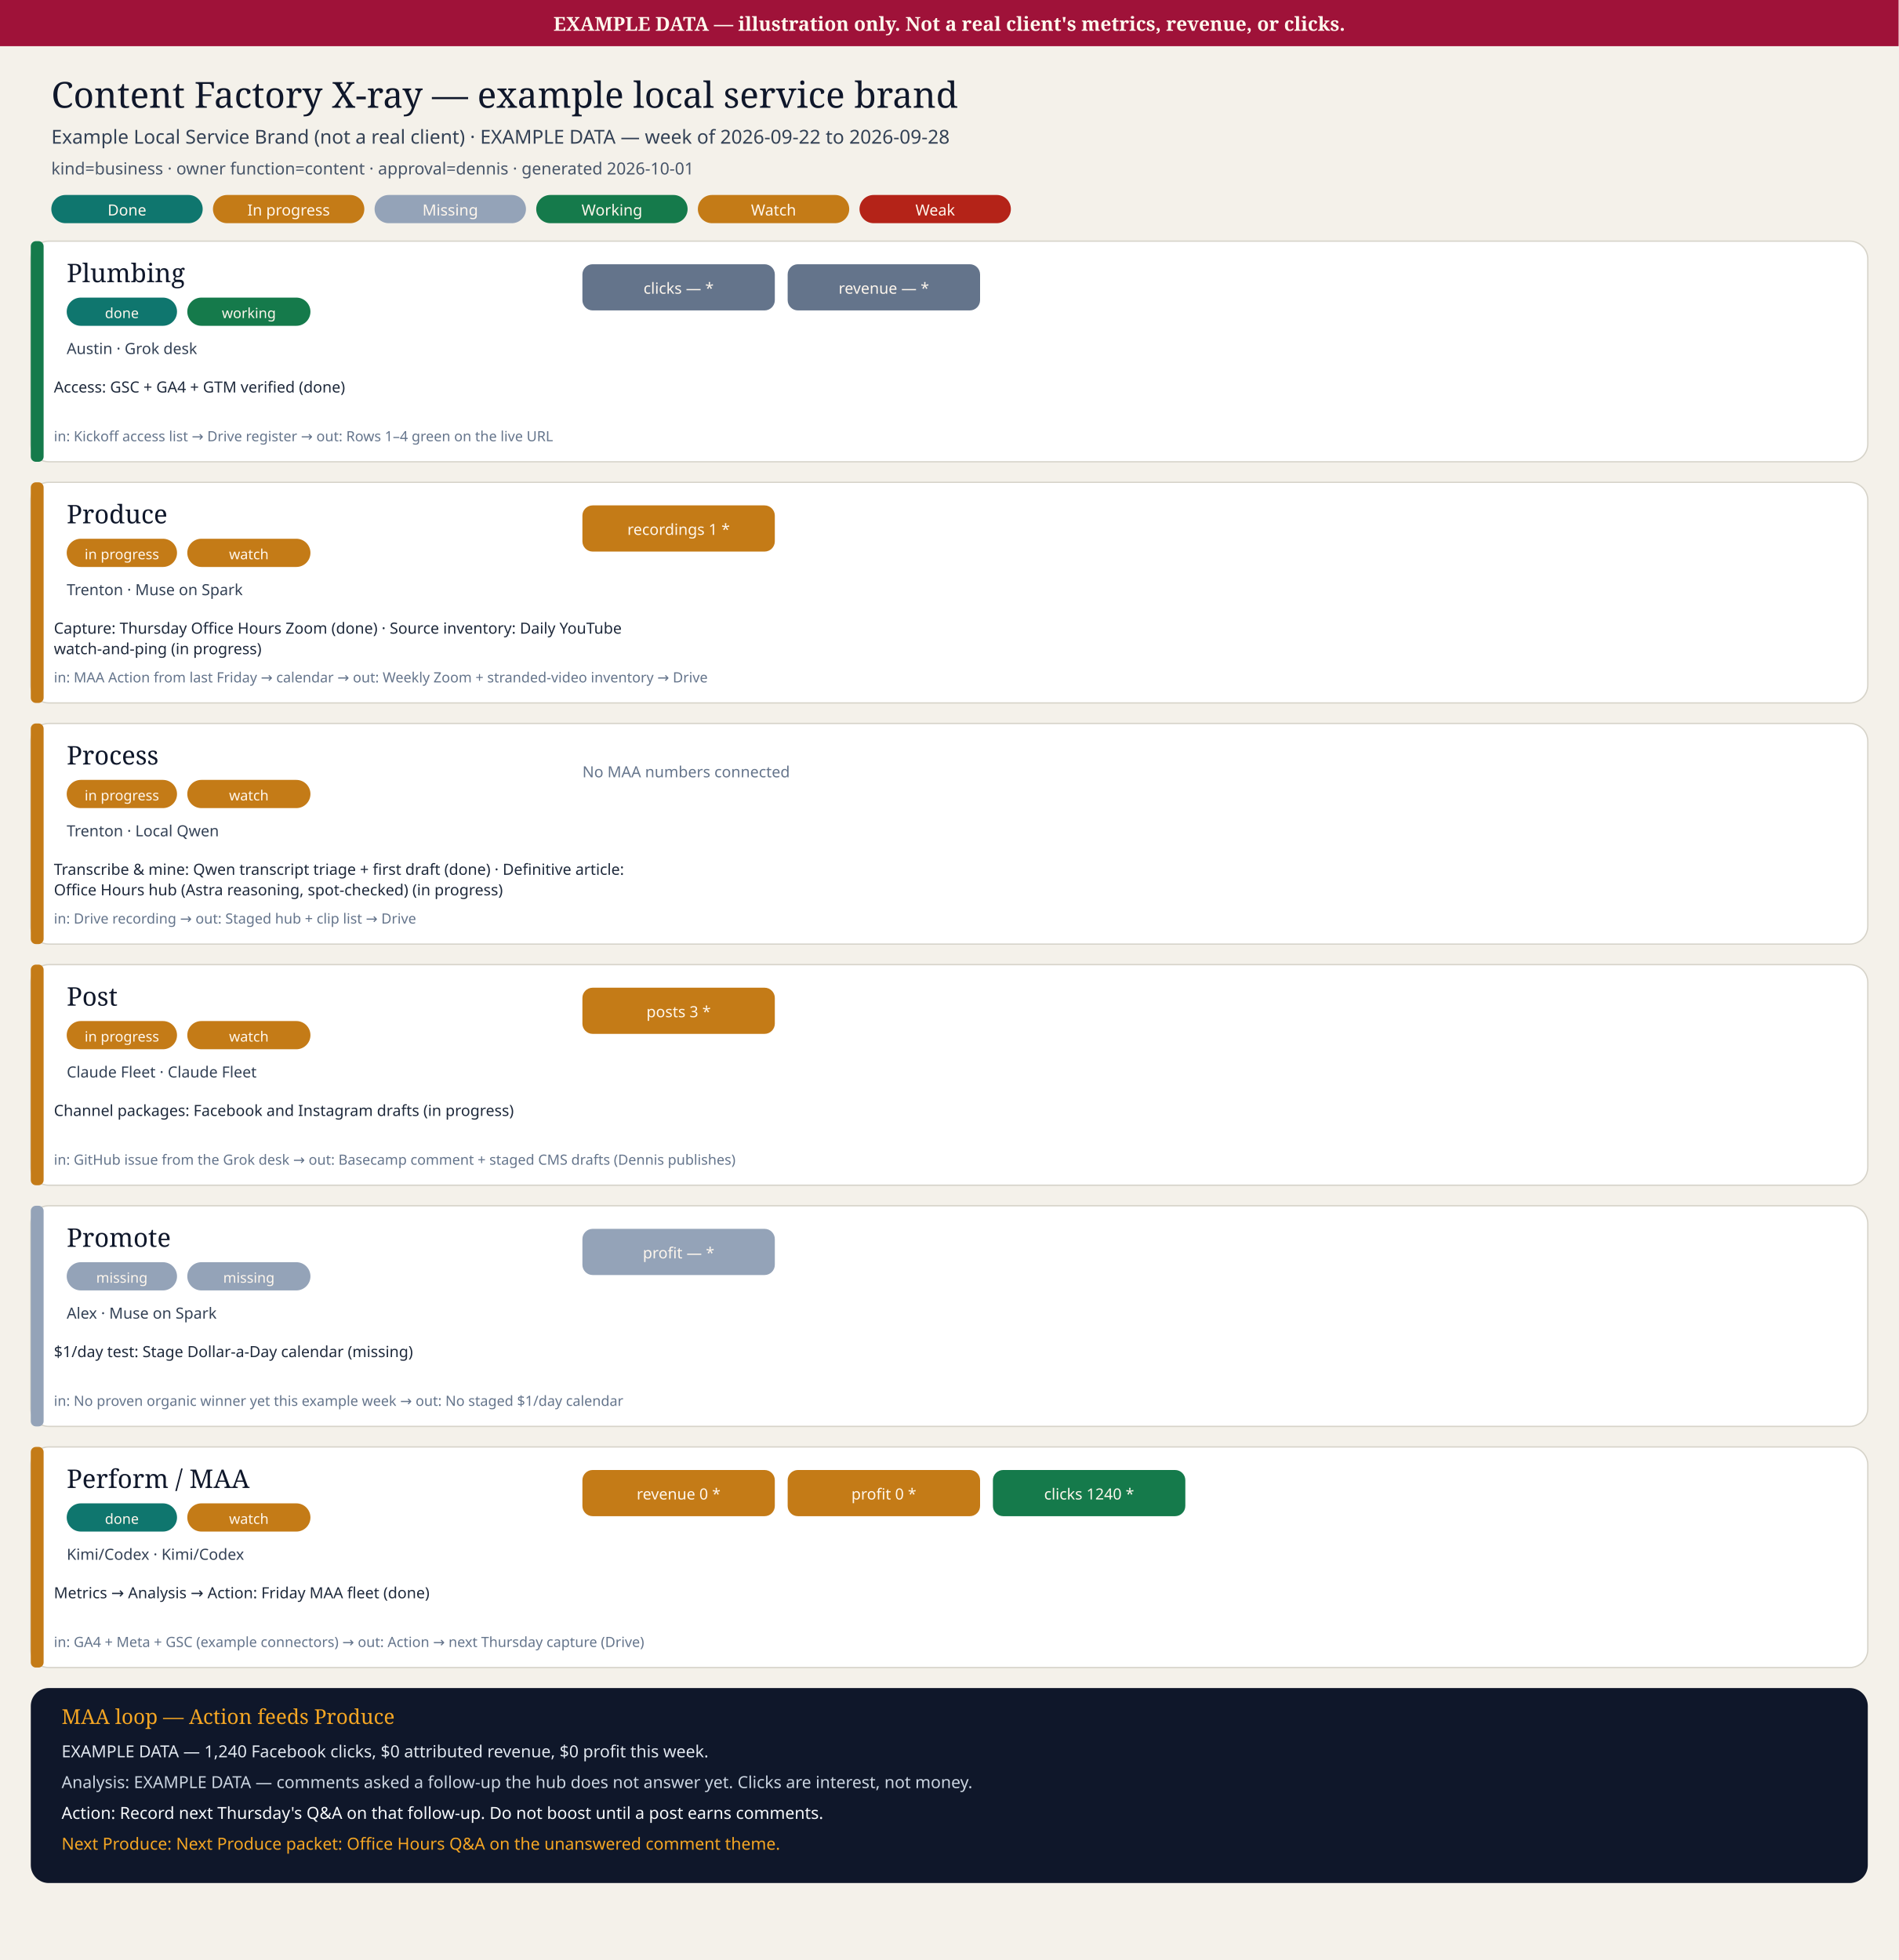
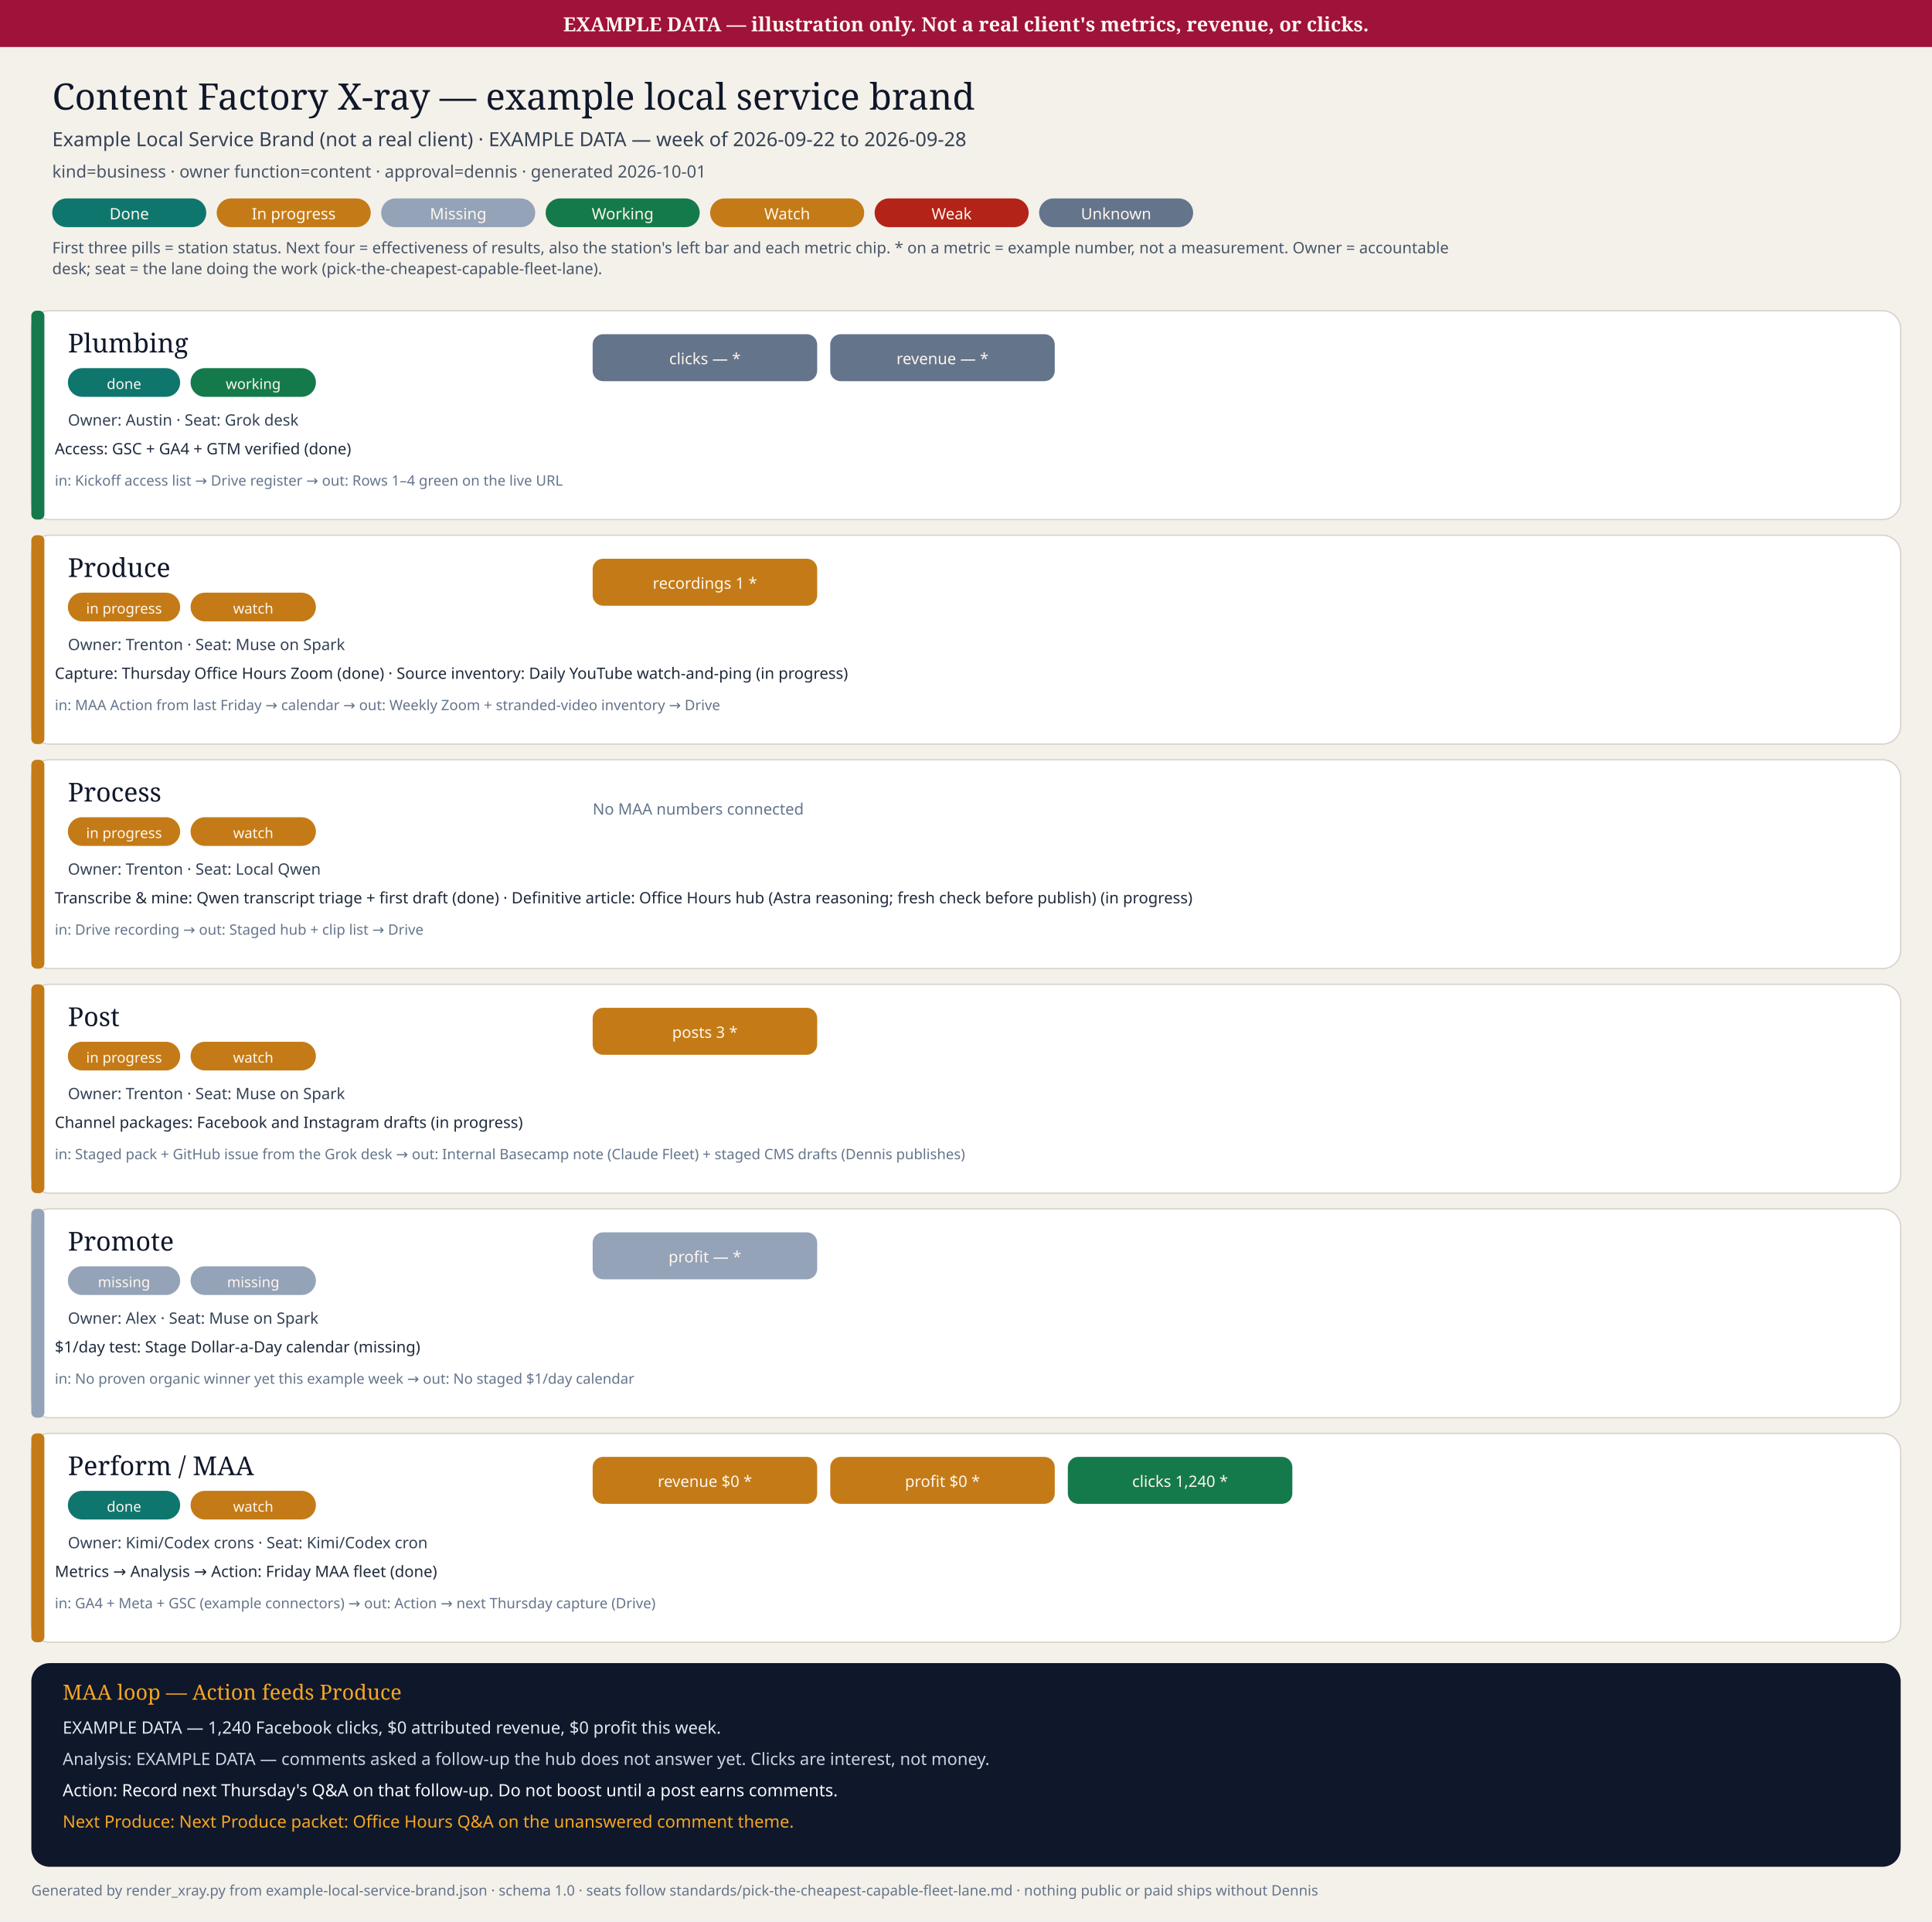
- <svg xmlns="http://www.w3.org/2000/svg" width="1480" height="1528" viewBox="0 0 1480 1528" role="img" aria-label="Content Factory X-ray — example local service brand">
-   <rect width="1480" height="1528" fill="#F4F1EA" />
+ <svg xmlns="http://www.w3.org/2000/svg" width="1480" height="1472" viewBox="0 0 1480 1472" role="img" aria-label="Content Factory X-ray — example local service brand">
+   <rect width="1480" height="1472" fill="#F4F1EA" />
  <rect x="0" y="0" width="1480" height="36" fill="#9F1239" />
-   <text x="740" y="24" text-anchor="middle" fill="#FFF7ED" font-family="Georgia, serif" font-size="15" font-weight="700">EXAMPLE DATA — illustration only. Not a real client's metrics, revenue, or clicks.</text>
-   <text x="40" y="84" font-family="Georgia, serif" font-size="28" fill="#0F172A">
-     Content Factory X-ray — example local service brand</text>
-   <text x="40" y="112" font-family="ui-sans-serif, sans-serif" font-size="15" fill="#334155">
-     Example Local Service Brand (not a real client) · EXAMPLE DATA — week of 2026-09-22 to 2026-09-28</text>
-   <text x="40" y="136" font-family="ui-sans-serif, sans-serif" font-size="13" fill="#475569">
-     kind=business · owner function=content
-     · approval=dennis · generated 2026-10-01</text>
-   <g font-family="ui-sans-serif, sans-serif" font-size="12">
-     <rect x="40" y="152" width="118" height="22" rx="11" fill="#0F766E" />
-     <text x="99" y="168" text-anchor="middle" fill="#FFF7ED">Done</text>
-     <rect x="166" y="152" width="118" height="22" rx="11" fill="#C47B17" />
-     <text x="225" y="168" text-anchor="middle" fill="#FFF7ED">In progress</text>
-     <rect x="292" y="152" width="118" height="22" rx="11" fill="#94A3B8" />
-     <text x="351" y="168" text-anchor="middle" fill="#FFF7ED">Missing</text>
-     <rect x="418" y="152" width="118" height="22" rx="11" fill="#157A4B" />
-     <text x="477" y="168" text-anchor="middle" fill="#FFF7ED">Working</text>
-     <rect x="544" y="152" width="118" height="22" rx="11" fill="#C47B17" />
-     <text x="603" y="168" text-anchor="middle" fill="#FFF7ED">Watch</text>
-     <rect x="670" y="152" width="118" height="22" rx="11" fill="#B42318" />
-     <text x="729" y="168" text-anchor="middle" fill="#FFF7ED">Weak</text>
-   </g>
-   <rect x="24" y="188" width="1432" height="172" rx="14" fill="#FFFFFF" stroke="#D6D3C9" />
-   <rect x="24" y="188" width="10" height="172" rx="4" fill="#157A4B" />
-   <text x="52" y="220" font-family="Georgia, serif" font-size="20" fill="#0F172A">
-       Plumbing</text>
-   <rect x="52" y="232" width="86" height="22" rx="11" fill="#0F766E" />
-   <text x="95" y="248" text-anchor="middle" fill="#FFF7ED" font-size="11" font-family="ui-sans-serif, sans-serif">done</text>
-   <rect x="146" y="232" width="96" height="22" rx="11" fill="#157A4B" />
-   <text x="194" y="248" text-anchor="middle" fill="#FFF7ED" font-size="11" font-family="ui-sans-serif, sans-serif">working</text>
-   <text x="52" y="276" fill="#334155" font-size="12" font-family="ui-sans-serif, sans-serif">
-       Austin · Grok desk</text>
-   <rect x="454" y="206" width="150" height="36" rx="8" fill="#64748B" />
-   <text x="529" y="229" text-anchor="middle" fill="#FFF7ED" font-size="12" font-family="ui-sans-serif, sans-serif">clicks — *</text>
-   <rect x="614" y="206" width="150" height="36" rx="8" fill="#64748B" />
-   <text x="689" y="229" text-anchor="middle" fill="#FFF7ED" font-size="12" font-family="ui-sans-serif, sans-serif">revenue — *</text>
-   <text x="42" y="306" fill="#1E293B" font-size="12" font-family="ui-sans-serif, sans-serif">Access: GSC + GA4 + GTM verified (done)</text>
-   <text x="42" y="344" fill="#64748B" font-size="11" font-family="ui-sans-serif, sans-serif">
-       in: Kickoff access list → Drive register  →  out: Rows 1–4 green on the live URL</text>
-   <rect x="24" y="376" width="1432" height="172" rx="14" fill="#FFFFFF" stroke="#D6D3C9" />
-   <rect x="24" y="376" width="10" height="172" rx="4" fill="#C47B17" />
-   <text x="52" y="408" font-family="Georgia, serif" font-size="20" fill="#0F172A">
-       Produce</text>
-   <rect x="52" y="420" width="86" height="22" rx="11" fill="#C47B17" />
-   <text x="95" y="436" text-anchor="middle" fill="#FFF7ED" font-size="11" font-family="ui-sans-serif, sans-serif">in progress</text>
-   <rect x="146" y="420" width="96" height="22" rx="11" fill="#C47B17" />
-   <text x="194" y="436" text-anchor="middle" fill="#FFF7ED" font-size="11" font-family="ui-sans-serif, sans-serif">watch</text>
-   <text x="52" y="464" fill="#334155" font-size="12" font-family="ui-sans-serif, sans-serif">
-       Trenton · Muse on Spark</text>
-   <rect x="454" y="394" width="150" height="36" rx="8" fill="#C47B17" />
-   <text x="529" y="417" text-anchor="middle" fill="#FFF7ED" font-size="12" font-family="ui-sans-serif, sans-serif">recordings 1 *</text>
-   <text x="42" y="494" fill="#1E293B" font-size="12" font-family="ui-sans-serif, sans-serif">Capture: Thursday Office Hours Zoom (done) · Source inventory: Daily YouTube</text>
-   <text x="42" y="510" fill="#1E293B" font-size="12" font-family="ui-sans-serif, sans-serif">watch-and-ping (in progress)</text>
-   <text x="42" y="532" fill="#64748B" font-size="11" font-family="ui-sans-serif, sans-serif">
-       in: MAA Action from last Friday → calendar  →  out: Weekly Zoom + stranded-video inventory → Drive</text>
-   <rect x="24" y="564" width="1432" height="172" rx="14" fill="#FFFFFF" stroke="#D6D3C9" />
-   <rect x="24" y="564" width="10" height="172" rx="4" fill="#C47B17" />
-   <text x="52" y="596" font-family="Georgia, serif" font-size="20" fill="#0F172A">
-       Process</text>
-   <rect x="52" y="608" width="86" height="22" rx="11" fill="#C47B17" />
-   <text x="95" y="624" text-anchor="middle" fill="#FFF7ED" font-size="11" font-family="ui-sans-serif, sans-serif">in progress</text>
-   <rect x="146" y="608" width="96" height="22" rx="11" fill="#C47B17" />
-   <text x="194" y="624" text-anchor="middle" fill="#FFF7ED" font-size="11" font-family="ui-sans-serif, sans-serif">watch</text>
-   <text x="52" y="652" fill="#334155" font-size="12" font-family="ui-sans-serif, sans-serif">
-       Trenton · Local Qwen</text>
-   <text x="454" y="606" fill="#64748B" font-size="12" font-family="ui-sans-serif, sans-serif">No MAA numbers connected</text>
-   <text x="42" y="682" fill="#1E293B" font-size="12" font-family="ui-sans-serif, sans-serif">Transcribe &amp; mine: Qwen transcript triage + first draft (done) · Definitive article:</text>
-   <text x="42" y="698" fill="#1E293B" font-size="12" font-family="ui-sans-serif, sans-serif">Office Hours hub (Astra reasoning, spot-checked) (in progress)</text>
-   <text x="42" y="720" fill="#64748B" font-size="11" font-family="ui-sans-serif, sans-serif">
-       in: Drive recording  →  out: Staged hub + clip list → Drive</text>
-   <rect x="24" y="752" width="1432" height="172" rx="14" fill="#FFFFFF" stroke="#D6D3C9" />
-   <rect x="24" y="752" width="10" height="172" rx="4" fill="#C47B17" />
-   <text x="52" y="784" font-family="Georgia, serif" font-size="20" fill="#0F172A">
-       Post</text>
-   <rect x="52" y="796" width="86" height="22" rx="11" fill="#C47B17" />
-   <text x="95" y="812" text-anchor="middle" fill="#FFF7ED" font-size="11" font-family="ui-sans-serif, sans-serif">in progress</text>
-   <rect x="146" y="796" width="96" height="22" rx="11" fill="#C47B17" />
-   <text x="194" y="812" text-anchor="middle" fill="#FFF7ED" font-size="11" font-family="ui-sans-serif, sans-serif">watch</text>
-   <text x="52" y="840" fill="#334155" font-size="12" font-family="ui-sans-serif, sans-serif">
-       Claude Fleet · Claude Fleet</text>
-   <rect x="454" y="770" width="150" height="36" rx="8" fill="#C47B17" />
-   <text x="529" y="793" text-anchor="middle" fill="#FFF7ED" font-size="12" font-family="ui-sans-serif, sans-serif">posts 3 *</text>
-   <text x="42" y="870" fill="#1E293B" font-size="12" font-family="ui-sans-serif, sans-serif">Channel packages: Facebook and Instagram drafts (in progress)</text>
-   <text x="42" y="908" fill="#64748B" font-size="11" font-family="ui-sans-serif, sans-serif">
-       in: GitHub issue from the Grok desk  →  out: Basecamp comment + staged CMS drafts (Dennis publishes)</text>
-   <rect x="24" y="940" width="1432" height="172" rx="14" fill="#FFFFFF" stroke="#D6D3C9" />
-   <rect x="24" y="940" width="10" height="172" rx="4" fill="#94A3B8" />
-   <text x="52" y="972" font-family="Georgia, serif" font-size="20" fill="#0F172A">
-       Promote</text>
-   <rect x="52" y="984" width="86" height="22" rx="11" fill="#94A3B8" />
-   <text x="95" y="1000" text-anchor="middle" fill="#FFF7ED" font-size="11" font-family="ui-sans-serif, sans-serif">missing</text>
-   <rect x="146" y="984" width="96" height="22" rx="11" fill="#94A3B8" />
-   <text x="194" y="1000" text-anchor="middle" fill="#FFF7ED" font-size="11" font-family="ui-sans-serif, sans-serif">missing</text>
-   <text x="52" y="1028" fill="#334155" font-size="12" font-family="ui-sans-serif, sans-serif">
-       Alex · Muse on Spark</text>
-   <rect x="454" y="958" width="150" height="36" rx="8" fill="#94A3B8" />
-   <text x="529" y="981" text-anchor="middle" fill="#FFF7ED" font-size="12" font-family="ui-sans-serif, sans-serif">profit — *</text>
-   <text x="42" y="1058" fill="#1E293B" font-size="12" font-family="ui-sans-serif, sans-serif">$1/day test: Stage Dollar-a-Day calendar (missing)</text>
-   <text x="42" y="1096" fill="#64748B" font-size="11" font-family="ui-sans-serif, sans-serif">
-       in: No proven organic winner yet this example week  →  out: No staged $1/day calendar</text>
-   <rect x="24" y="1128" width="1432" height="172" rx="14" fill="#FFFFFF" stroke="#D6D3C9" />
-   <rect x="24" y="1128" width="10" height="172" rx="4" fill="#C47B17" />
-   <text x="52" y="1160" font-family="Georgia, serif" font-size="20" fill="#0F172A">
-       Perform / MAA</text>
-   <rect x="52" y="1172" width="86" height="22" rx="11" fill="#0F766E" />
-   <text x="95" y="1188" text-anchor="middle" fill="#FFF7ED" font-size="11" font-family="ui-sans-serif, sans-serif">done</text>
-   <rect x="146" y="1172" width="96" height="22" rx="11" fill="#C47B17" />
-   <text x="194" y="1188" text-anchor="middle" fill="#FFF7ED" font-size="11" font-family="ui-sans-serif, sans-serif">watch</text>
-   <text x="52" y="1216" fill="#334155" font-size="12" font-family="ui-sans-serif, sans-serif">
-       Kimi/Codex · Kimi/Codex</text>
-   <rect x="454" y="1146" width="150" height="36" rx="8" fill="#C47B17" />
-   <text x="529" y="1169" text-anchor="middle" fill="#FFF7ED" font-size="12" font-family="ui-sans-serif, sans-serif">revenue 0 *</text>
-   <rect x="614" y="1146" width="150" height="36" rx="8" fill="#C47B17" />
-   <text x="689" y="1169" text-anchor="middle" fill="#FFF7ED" font-size="12" font-family="ui-sans-serif, sans-serif">profit 0 *</text>
-   <rect x="774" y="1146" width="150" height="36" rx="8" fill="#157A4B" />
-   <text x="849" y="1169" text-anchor="middle" fill="#FFF7ED" font-size="12" font-family="ui-sans-serif, sans-serif">clicks 1240 *</text>
-   <text x="42" y="1246" fill="#1E293B" font-size="12" font-family="ui-sans-serif, sans-serif">Metrics → Analysis → Action: Friday MAA fleet (done)</text>
-   <text x="42" y="1284" fill="#64748B" font-size="11" font-family="ui-sans-serif, sans-serif">
-       in: GA4 + Meta + GSC (example connectors)  →  out: Action → next Thursday capture (Drive)</text>
-   <rect x="24" y="1316" width="1432" height="152" rx="14" fill="#0F172A" />
-   <text x="48" y="1344" fill="#F5A623" font-family="Georgia, serif" font-size="16">
-       MAA loop — Action feeds Produce</text>
-   <text x="48" y="1370" fill="#E2E8F0" font-family="ui-sans-serif, sans-serif" font-size="13">
-       EXAMPLE DATA — 1,240 Facebook clicks, $0 attributed revenue, $0 profit this week.</text>
-   <text x="48" y="1394" fill="#CBD5E1" font-family="ui-sans-serif, sans-serif" font-size="13">
-       Analysis: EXAMPLE DATA — comments asked a follow-up the hub does not answer yet. Clicks are interest, not money.</text>
-   <text x="48" y="1418" fill="#F8FAFC" font-family="ui-sans-serif, sans-serif" font-size="13">
-       Action: Record next Thursday's Q&amp;A on that follow-up. Do not boost until a post earns comments.</text>
-   <text x="48" y="1442" fill="#F5A623" font-family="ui-sans-serif, sans-serif" font-size="13">
-       Next Produce: Next Produce packet: Office Hours Q&amp;A on the unanswered comment theme.</text>
+   <text x="740" y="24" fill="#FFF7ED" font-family="Georgia, serif" font-size="15" text-anchor="middle" font-weight="700">EXAMPLE DATA — illustration only. Not a real client's metrics, revenue, or clicks.</text>
+   <text x="40" y="84" fill="#0F172A" font-family="Georgia, serif" font-size="28">Content Factory X-ray — example local service brand</text>
+   <text x="40" y="112" fill="#334155" font-family="ui-sans-serif, sans-serif" font-size="15">Example Local Service Brand (not a real client) · EXAMPLE DATA — week of 2026-09-22 to 2026-09-28</text>
+   <text x="40" y="136" fill="#475569" font-family="ui-sans-serif, sans-serif" font-size="13">kind=business · owner function=content · approval=dennis · generated 2026-10-01</text>
+   <rect x="40" y="152" width="118" height="22" rx="11" fill="#0F766E" />
+   <text x="99" y="168" fill="#FFF7ED" font-family="ui-sans-serif, sans-serif" font-size="12" text-anchor="middle">Done</text>
+   <rect x="166" y="152" width="118" height="22" rx="11" fill="#C47B17" />
+   <text x="225" y="168" fill="#FFF7ED" font-family="ui-sans-serif, sans-serif" font-size="12" text-anchor="middle">In progress</text>
+   <rect x="292" y="152" width="118" height="22" rx="11" fill="#94A3B8" />
+   <text x="351" y="168" fill="#FFF7ED" font-family="ui-sans-serif, sans-serif" font-size="12" text-anchor="middle">Missing</text>
+   <rect x="418" y="152" width="118" height="22" rx="11" fill="#157A4B" />
+   <text x="477" y="168" fill="#FFF7ED" font-family="ui-sans-serif, sans-serif" font-size="12" text-anchor="middle">Working</text>
+   <rect x="544" y="152" width="118" height="22" rx="11" fill="#C47B17" />
+   <text x="603" y="168" fill="#FFF7ED" font-family="ui-sans-serif, sans-serif" font-size="12" text-anchor="middle">Watch</text>
+   <rect x="670" y="152" width="118" height="22" rx="11" fill="#B42318" />
+   <text x="729" y="168" fill="#FFF7ED" font-family="ui-sans-serif, sans-serif" font-size="12" text-anchor="middle">Weak</text>
+   <rect x="796" y="152" width="118" height="22" rx="11" fill="#64748B" />
+   <text x="855" y="168" fill="#FFF7ED" font-family="ui-sans-serif, sans-serif" font-size="12" text-anchor="middle">Unknown</text>
+   <text x="40" y="194" fill="#475569" font-family="ui-sans-serif, sans-serif" font-size="12">First three pills = station status. Next four = effectiveness of results, also the station's left bar and each metric chip. * on a metric = example number, not a measurement. Owner = accountable</text>
+   <text x="40" y="210" fill="#475569" font-family="ui-sans-serif, sans-serif" font-size="12">desk; seat = the lane doing the work (pick-the-cheapest-capable-fleet-lane).</text>
+   <rect x="24" y="238" width="1432" height="160" rx="14" fill="#FFFFFF" stroke="#D6D3C9" />
+   <rect x="24" y="238" width="10" height="160" rx="4" fill="#157A4B" />
+   <text x="52" y="270" fill="#0F172A" font-family="Georgia, serif" font-size="20">Plumbing</text>
+   <rect x="52" y="282" width="86" height="22" rx="11" fill="#0F766E" />
+   <text x="95" y="298" fill="#FFF7ED" font-family="ui-sans-serif, sans-serif" font-size="11" text-anchor="middle">done</text>
+   <rect x="146" y="282" width="96" height="22" rx="11" fill="#157A4B" />
+   <text x="194" y="298" fill="#FFF7ED" font-family="ui-sans-serif, sans-serif" font-size="11" text-anchor="middle">working</text>
+   <text x="52" y="326" fill="#334155" font-family="ui-sans-serif, sans-serif" font-size="12">Owner: Austin · Seat: Grok desk</text>
+   <rect x="454" y="256" width="172" height="36" rx="8" fill="#64748B" />
+   <text x="540" y="279" fill="#FFF7ED" font-family="ui-sans-serif, sans-serif" font-size="12" text-anchor="middle">clicks — *</text>
+   <rect x="636" y="256" width="172" height="36" rx="8" fill="#64748B" />
+   <text x="722" y="279" fill="#FFF7ED" font-family="ui-sans-serif, sans-serif" font-size="12" text-anchor="middle">revenue — *</text>
+   <text x="42" y="348" fill="#1E293B" font-family="ui-sans-serif, sans-serif" font-size="12">Access: GSC + GA4 + GTM verified (done)</text>
+   <text x="42" y="372" fill="#64748B" font-family="ui-sans-serif, sans-serif" font-size="11">in: Kickoff access list → Drive register → out: Rows 1–4 green on the live URL</text>
+   <rect x="24" y="410" width="1432" height="160" rx="14" fill="#FFFFFF" stroke="#D6D3C9" />
+   <rect x="24" y="410" width="10" height="160" rx="4" fill="#C47B17" />
+   <text x="52" y="442" fill="#0F172A" font-family="Georgia, serif" font-size="20">Produce</text>
+   <rect x="52" y="454" width="86" height="22" rx="11" fill="#C47B17" />
+   <text x="95" y="470" fill="#FFF7ED" font-family="ui-sans-serif, sans-serif" font-size="11" text-anchor="middle">in progress</text>
+   <rect x="146" y="454" width="96" height="22" rx="11" fill="#C47B17" />
+   <text x="194" y="470" fill="#FFF7ED" font-family="ui-sans-serif, sans-serif" font-size="11" text-anchor="middle">watch</text>
+   <text x="52" y="498" fill="#334155" font-family="ui-sans-serif, sans-serif" font-size="12">Owner: Trenton · Seat: Muse on Spark</text>
+   <rect x="454" y="428" width="172" height="36" rx="8" fill="#C47B17" />
+   <text x="540" y="451" fill="#FFF7ED" font-family="ui-sans-serif, sans-serif" font-size="12" text-anchor="middle">recordings 1 *</text>
+   <text x="42" y="520" fill="#1E293B" font-family="ui-sans-serif, sans-serif" font-size="12">Capture: Thursday Office Hours Zoom (done) · Source inventory: Daily YouTube watch-and-ping (in progress)</text>
+   <text x="42" y="544" fill="#64748B" font-family="ui-sans-serif, sans-serif" font-size="11">in: MAA Action from last Friday → calendar → out: Weekly Zoom + stranded-video inventory → Drive</text>
+   <rect x="24" y="582" width="1432" height="160" rx="14" fill="#FFFFFF" stroke="#D6D3C9" />
+   <rect x="24" y="582" width="10" height="160" rx="4" fill="#C47B17" />
+   <text x="52" y="614" fill="#0F172A" font-family="Georgia, serif" font-size="20">Process</text>
+   <rect x="52" y="626" width="86" height="22" rx="11" fill="#C47B17" />
+   <text x="95" y="642" fill="#FFF7ED" font-family="ui-sans-serif, sans-serif" font-size="11" text-anchor="middle">in progress</text>
+   <rect x="146" y="626" width="96" height="22" rx="11" fill="#C47B17" />
+   <text x="194" y="642" fill="#FFF7ED" font-family="ui-sans-serif, sans-serif" font-size="11" text-anchor="middle">watch</text>
+   <text x="52" y="670" fill="#334155" font-family="ui-sans-serif, sans-serif" font-size="12">Owner: Trenton · Seat: Local Qwen</text>
+   <text x="454" y="624" fill="#64748B" font-family="ui-sans-serif, sans-serif" font-size="12">No MAA numbers connected</text>
+   <text x="42" y="692" fill="#1E293B" font-family="ui-sans-serif, sans-serif" font-size="12">Transcribe &amp; mine: Qwen transcript triage + first draft (done) · Definitive article: Office Hours hub (Astra reasoning; fresh check before publish) (in progress)</text>
+   <text x="42" y="716" fill="#64748B" font-family="ui-sans-serif, sans-serif" font-size="11">in: Drive recording → out: Staged hub + clip list → Drive</text>
+   <rect x="24" y="754" width="1432" height="160" rx="14" fill="#FFFFFF" stroke="#D6D3C9" />
+   <rect x="24" y="754" width="10" height="160" rx="4" fill="#C47B17" />
+   <text x="52" y="786" fill="#0F172A" font-family="Georgia, serif" font-size="20">Post</text>
+   <rect x="52" y="798" width="86" height="22" rx="11" fill="#C47B17" />
+   <text x="95" y="814" fill="#FFF7ED" font-family="ui-sans-serif, sans-serif" font-size="11" text-anchor="middle">in progress</text>
+   <rect x="146" y="798" width="96" height="22" rx="11" fill="#C47B17" />
+   <text x="194" y="814" fill="#FFF7ED" font-family="ui-sans-serif, sans-serif" font-size="11" text-anchor="middle">watch</text>
+   <text x="52" y="842" fill="#334155" font-family="ui-sans-serif, sans-serif" font-size="12">Owner: Trenton · Seat: Muse on Spark</text>
+   <rect x="454" y="772" width="172" height="36" rx="8" fill="#C47B17" />
+   <text x="540" y="795" fill="#FFF7ED" font-family="ui-sans-serif, sans-serif" font-size="12" text-anchor="middle">posts 3 *</text>
+   <text x="42" y="864" fill="#1E293B" font-family="ui-sans-serif, sans-serif" font-size="12">Channel packages: Facebook and Instagram drafts (in progress)</text>
+   <text x="42" y="888" fill="#64748B" font-family="ui-sans-serif, sans-serif" font-size="11">in: Staged pack + GitHub issue from the Grok desk → out: Internal Basecamp note (Claude Fleet) + staged CMS drafts (Dennis publishes)</text>
+   <rect x="24" y="926" width="1432" height="160" rx="14" fill="#FFFFFF" stroke="#D6D3C9" />
+   <rect x="24" y="926" width="10" height="160" rx="4" fill="#94A3B8" />
+   <text x="52" y="958" fill="#0F172A" font-family="Georgia, serif" font-size="20">Promote</text>
+   <rect x="52" y="970" width="86" height="22" rx="11" fill="#94A3B8" />
+   <text x="95" y="986" fill="#FFF7ED" font-family="ui-sans-serif, sans-serif" font-size="11" text-anchor="middle">missing</text>
+   <rect x="146" y="970" width="96" height="22" rx="11" fill="#94A3B8" />
+   <text x="194" y="986" fill="#FFF7ED" font-family="ui-sans-serif, sans-serif" font-size="11" text-anchor="middle">missing</text>
+   <text x="52" y="1014" fill="#334155" font-family="ui-sans-serif, sans-serif" font-size="12">Owner: Alex · Seat: Muse on Spark</text>
+   <rect x="454" y="944" width="172" height="36" rx="8" fill="#94A3B8" />
+   <text x="540" y="967" fill="#FFF7ED" font-family="ui-sans-serif, sans-serif" font-size="12" text-anchor="middle">profit — *</text>
+   <text x="42" y="1036" fill="#1E293B" font-family="ui-sans-serif, sans-serif" font-size="12">$1/day test: Stage Dollar-a-Day calendar (missing)</text>
+   <text x="42" y="1060" fill="#64748B" font-family="ui-sans-serif, sans-serif" font-size="11">in: No proven organic winner yet this example week → out: No staged $1/day calendar</text>
+   <rect x="24" y="1098" width="1432" height="160" rx="14" fill="#FFFFFF" stroke="#D6D3C9" />
+   <rect x="24" y="1098" width="10" height="160" rx="4" fill="#C47B17" />
+   <text x="52" y="1130" fill="#0F172A" font-family="Georgia, serif" font-size="20">Perform / MAA</text>
+   <rect x="52" y="1142" width="86" height="22" rx="11" fill="#0F766E" />
+   <text x="95" y="1158" fill="#FFF7ED" font-family="ui-sans-serif, sans-serif" font-size="11" text-anchor="middle">done</text>
+   <rect x="146" y="1142" width="96" height="22" rx="11" fill="#C47B17" />
+   <text x="194" y="1158" fill="#FFF7ED" font-family="ui-sans-serif, sans-serif" font-size="11" text-anchor="middle">watch</text>
+   <text x="52" y="1186" fill="#334155" font-family="ui-sans-serif, sans-serif" font-size="12">Owner: Kimi/Codex crons · Seat: Kimi/Codex cron</text>
+   <rect x="454" y="1116" width="172" height="36" rx="8" fill="#C47B17" />
+   <text x="540" y="1139" fill="#FFF7ED" font-family="ui-sans-serif, sans-serif" font-size="12" text-anchor="middle">revenue $0 *</text>
+   <rect x="636" y="1116" width="172" height="36" rx="8" fill="#C47B17" />
+   <text x="722" y="1139" fill="#FFF7ED" font-family="ui-sans-serif, sans-serif" font-size="12" text-anchor="middle">profit $0 *</text>
+   <rect x="818" y="1116" width="172" height="36" rx="8" fill="#157A4B" />
+   <text x="904" y="1139" fill="#FFF7ED" font-family="ui-sans-serif, sans-serif" font-size="12" text-anchor="middle">clicks 1,240 *</text>
+   <text x="42" y="1208" fill="#1E293B" font-family="ui-sans-serif, sans-serif" font-size="12">Metrics → Analysis → Action: Friday MAA fleet (done)</text>
+   <text x="42" y="1232" fill="#64748B" font-family="ui-sans-serif, sans-serif" font-size="11">in: GA4 + Meta + GSC (example connectors) → out: Action → next Thursday capture (Drive)</text>
+   <rect x="24" y="1274" width="1432" height="156" rx="14" fill="#0F172A" />
+   <text x="48" y="1302" fill="#F5A623" font-family="Georgia, serif" font-size="16">MAA loop — Action feeds Produce</text>
+   <text x="48" y="1328" fill="#E2E8F0" font-family="ui-sans-serif, sans-serif" font-size="13">EXAMPLE DATA — 1,240 Facebook clicks, $0 attributed revenue, $0 profit this week.</text>
+   <text x="48" y="1352" fill="#CBD5E1" font-family="ui-sans-serif, sans-serif" font-size="13">Analysis: EXAMPLE DATA — comments asked a follow-up the hub does not answer yet. Clicks are interest, not money.</text>
+   <text x="48" y="1376" fill="#F8FAFC" font-family="ui-sans-serif, sans-serif" font-size="13">Action: Record next Thursday's Q&amp;A on that follow-up. Do not boost until a post earns comments.</text>
+   <text x="48" y="1400" fill="#F5A623" font-family="ui-sans-serif, sans-serif" font-size="13">Next Produce: Next Produce packet: Office Hours Q&amp;A on the unanswered comment theme.</text>
+   <text x="24" y="1452" fill="#64748B" font-family="ui-sans-serif, sans-serif" font-size="11">Generated by render_xray.py from example-local-service-brand.json · schema 1.0 · seats follow standards/pick-the-cheapest-capable-fleet-lane.md · nothing public or paid ships without Dennis</text>
</svg>
